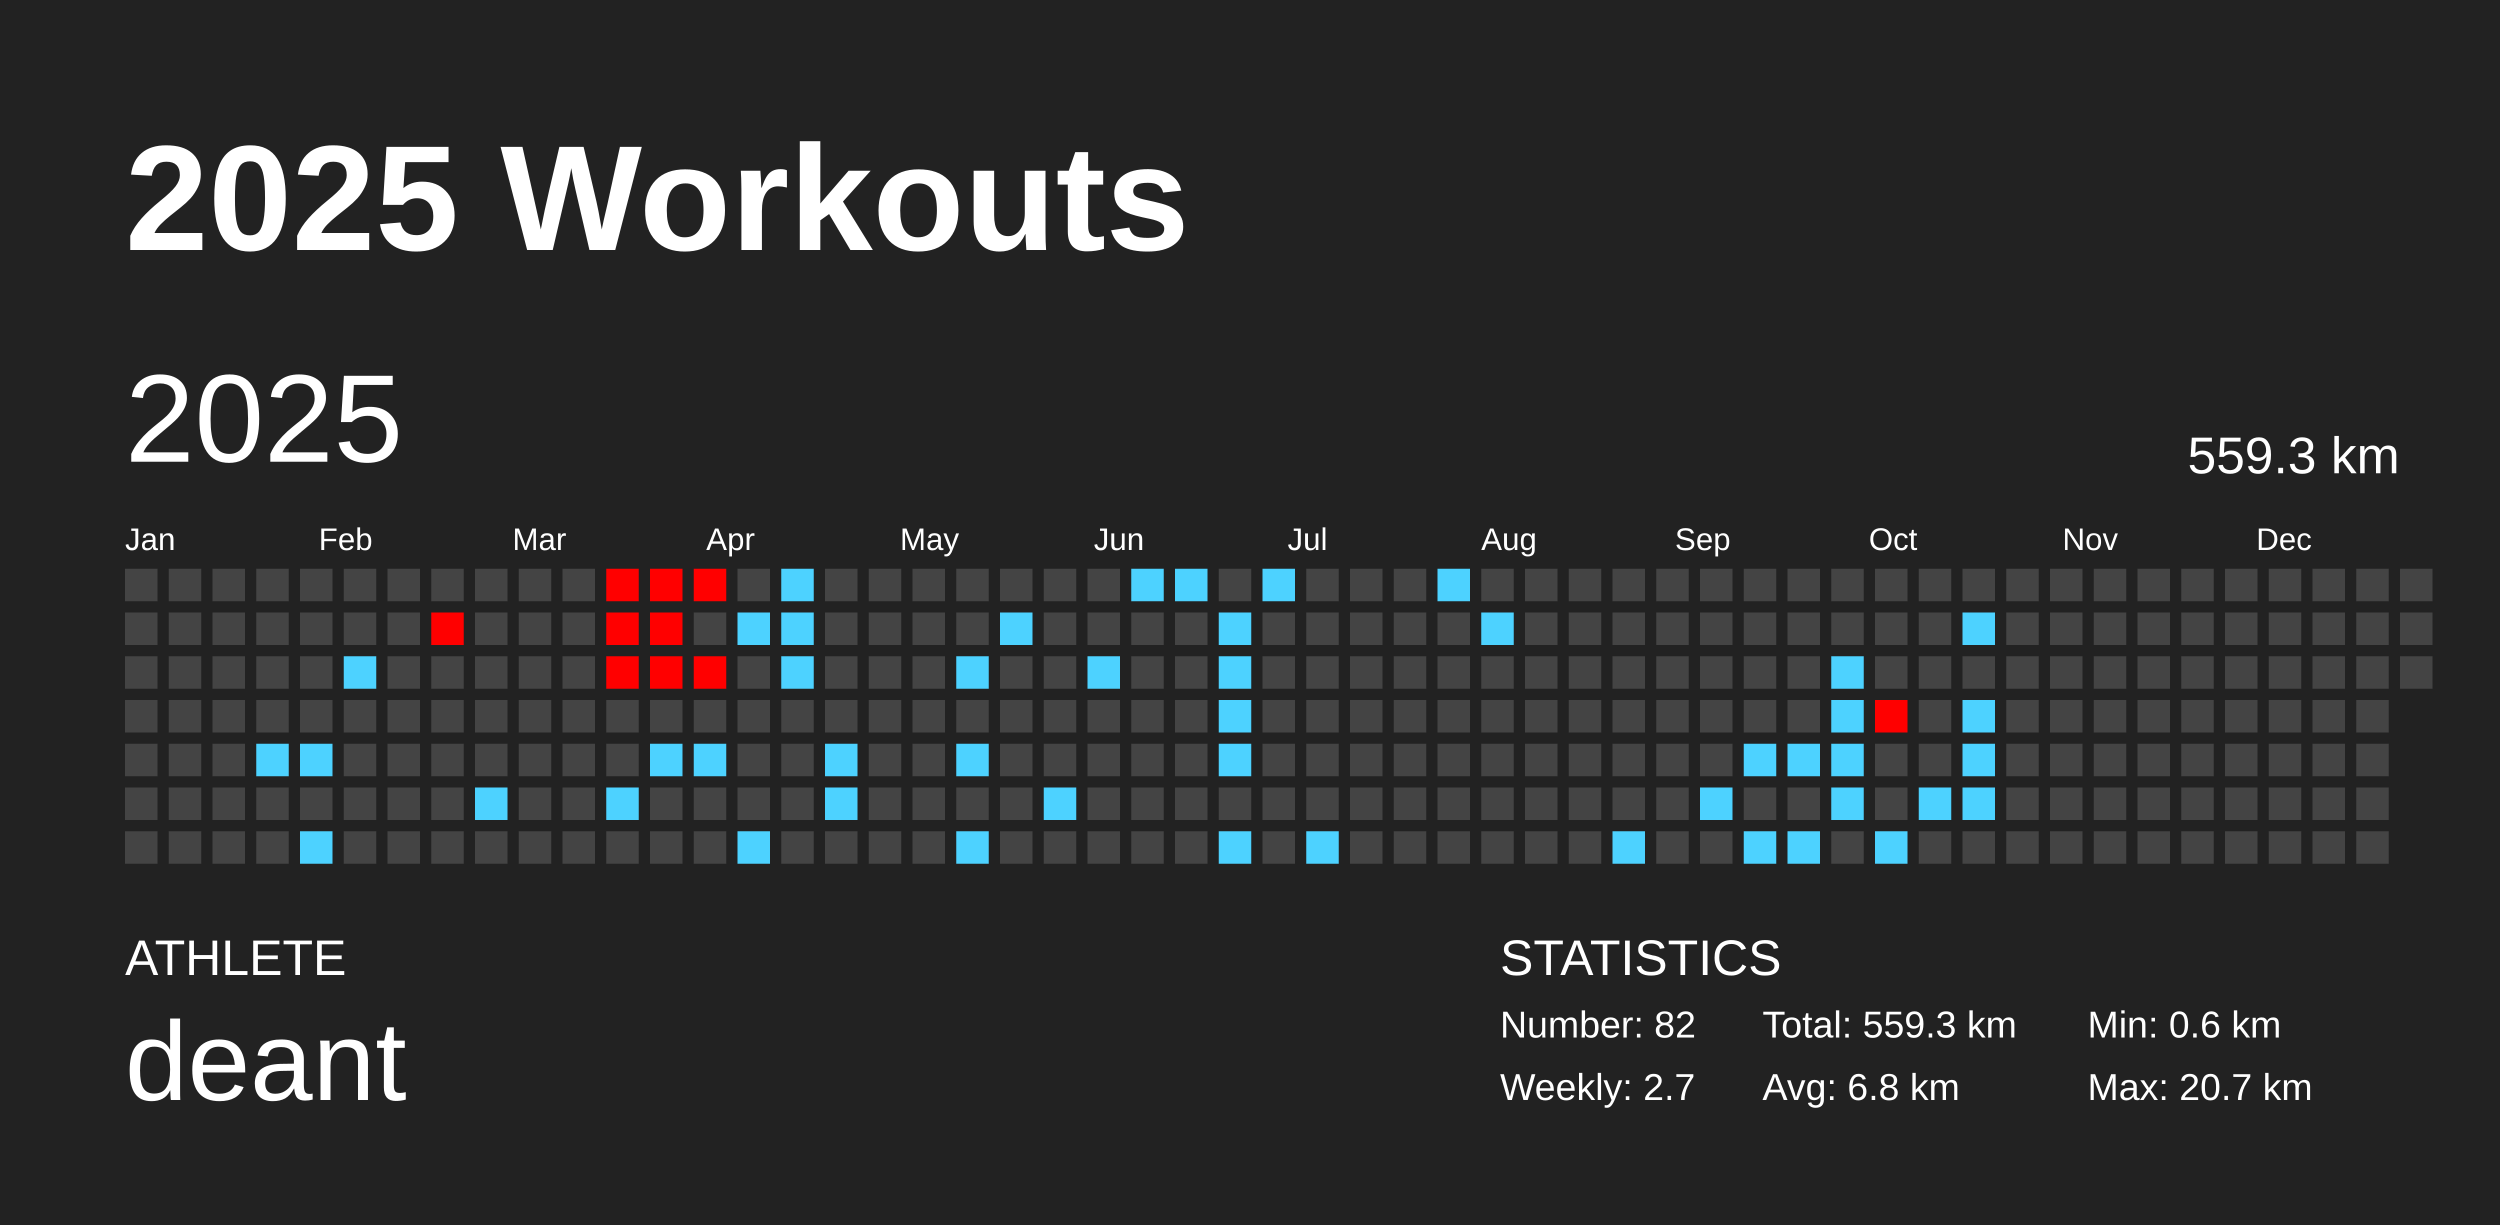
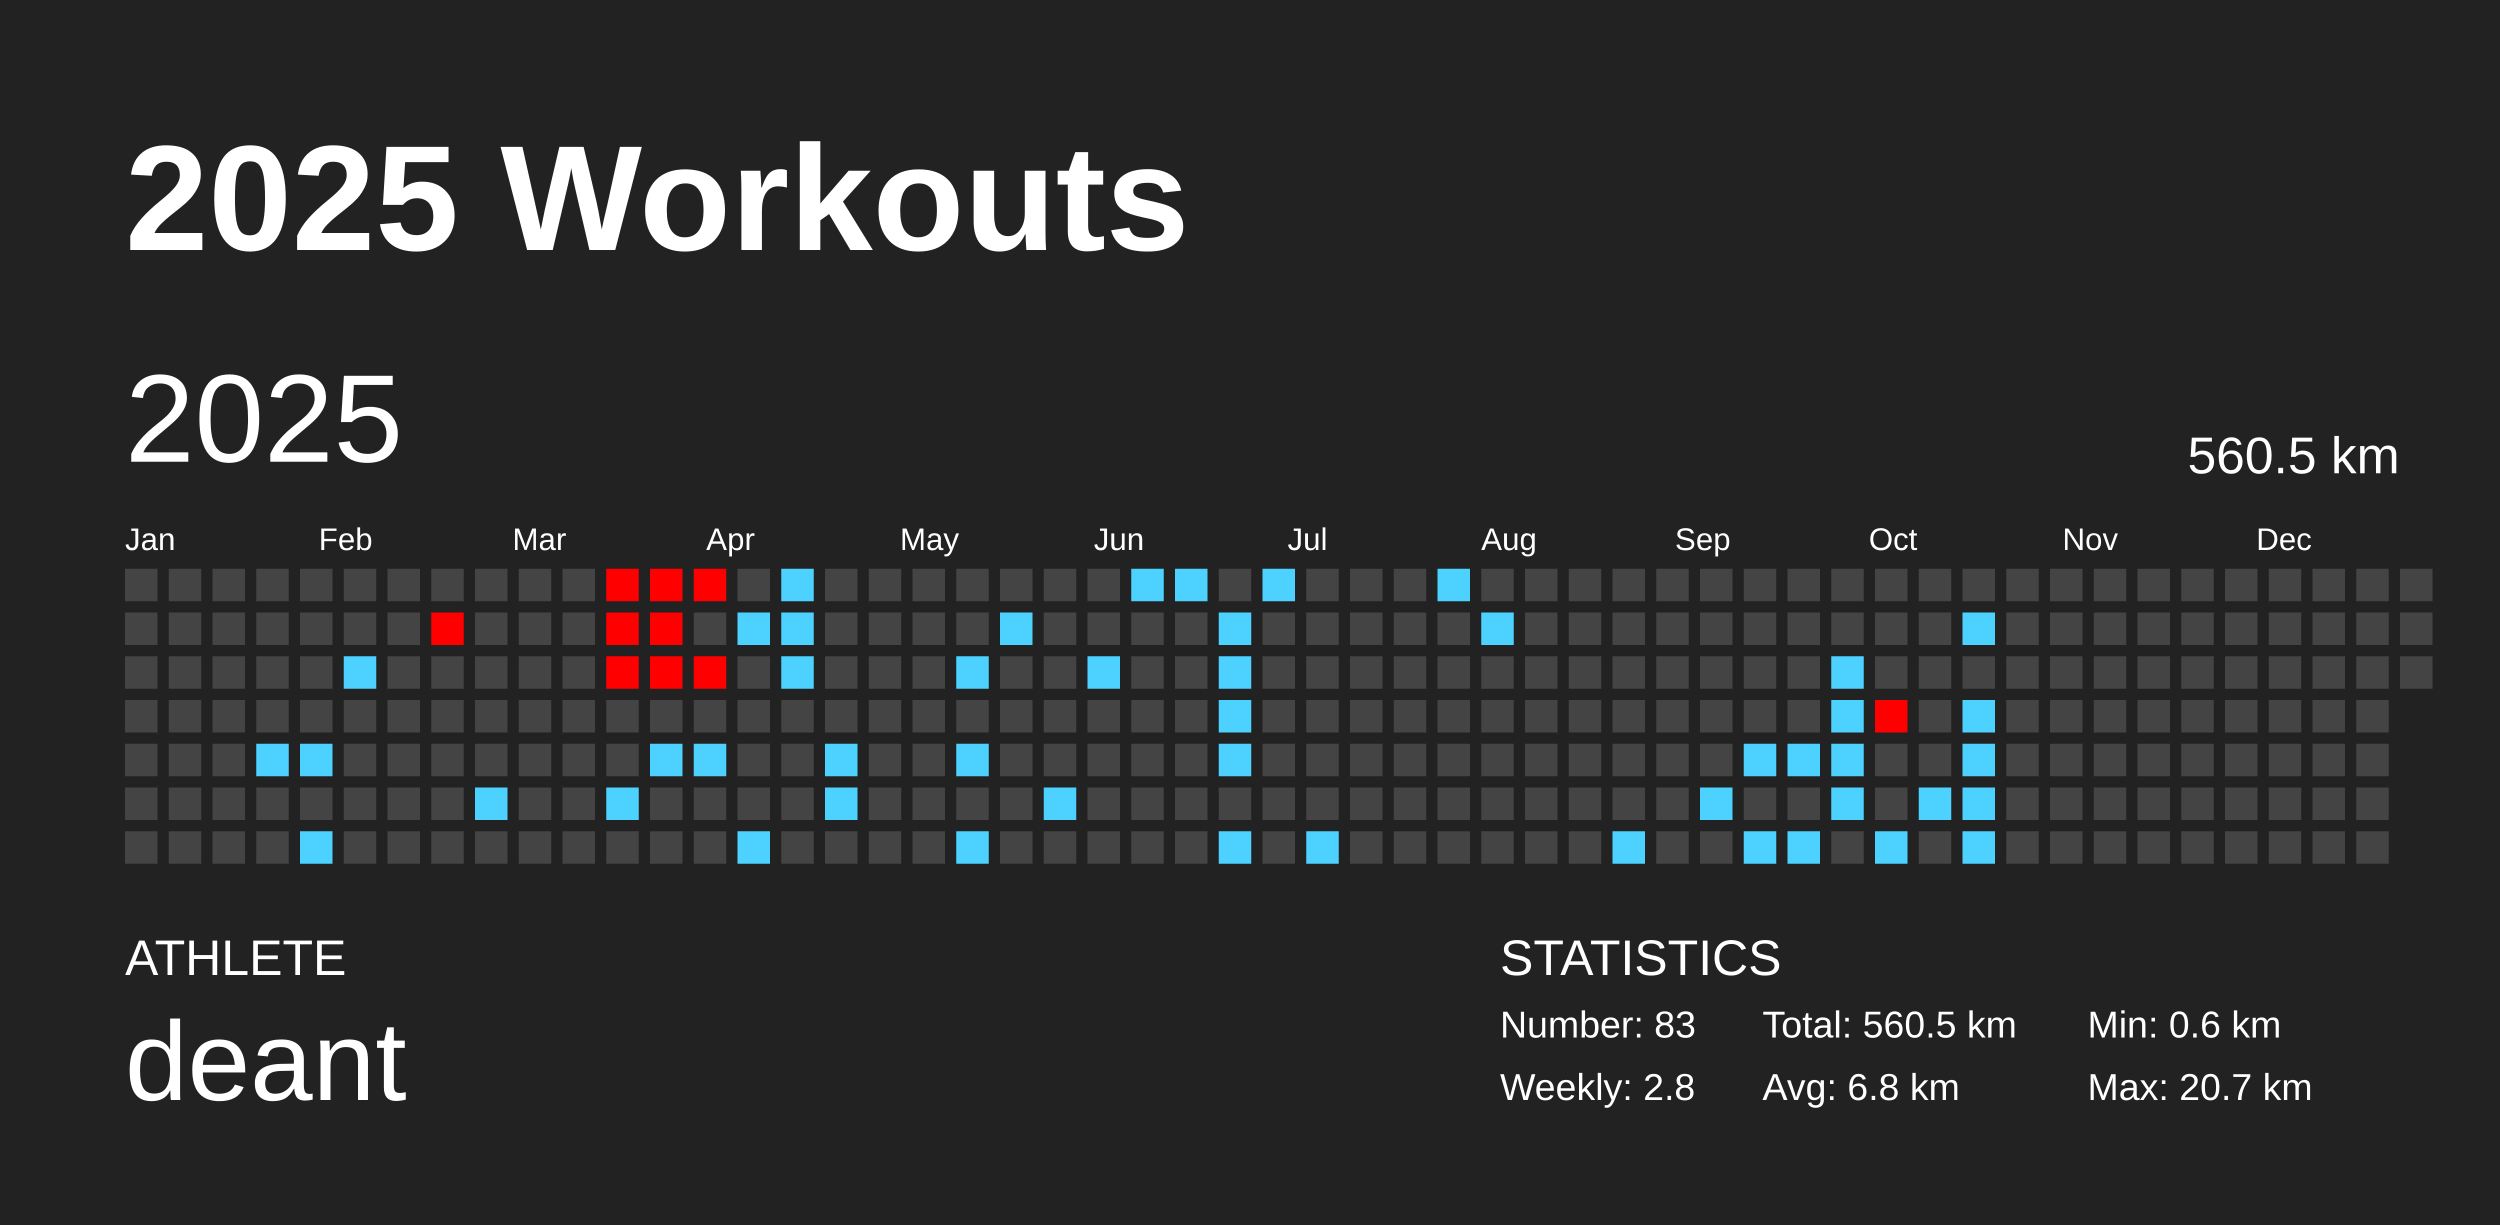
<svg xmlns="http://www.w3.org/2000/svg" baseProfile="full" height="98mm" version="1.1" viewBox="0,0,200,98" width="200mm">
  <defs />
  <rect fill="#222222" height="98" width="200" x="0" y="0" />
  <text fill="#FFFFFF" style="font-size:12px; font-family:Arial; font-weight:bold;" x="10" y="20">2025 Workouts</text>
  <text fill="#FFFFFF" style="font-size:4px; font-family:Arial" x="10" y="78">ATHLETE</text>
  <text fill="#FFFFFF" style="font-size:9px; font-family:Arial" x="10" y="88">deant</text>
  <text fill="#FFFFFF" style="font-size:4px; font-family:Arial" x="120" y="78">STATISTICS</text>
-   <text fill="#FFFFFF" style="font-size:3px; font-family:Arial" x="120" y="83">Number: 82</text>
-   <text fill="#FFFFFF" style="font-size:3px; font-family:Arial" x="120" y="88">Weekly: 2.7</text>
-   <text fill="#FFFFFF" style="font-size:3px; font-family:Arial" x="141" y="83">Total: 559.3 km</text>
+   <text fill="#FFFFFF" style="font-size:3px; font-family:Arial" x="120" y="83">Number: 83</text>
+   <text fill="#FFFFFF" style="font-size:3px; font-family:Arial" x="120" y="88">Weekly: 2.8</text>
+   <text fill="#FFFFFF" style="font-size:3px; font-family:Arial" x="141" y="83">Total: 560.5 km</text>
  <text fill="#FFFFFF" style="font-size:3px; font-family:Arial" x="141" y="88">Avg: 6.8 km</text>
  <text fill="#FFFFFF" style="font-size:3px; font-family:Arial" x="167" y="83">Min: 0.6 km</text>
  <text fill="#FFFFFF" style="font-size:3px; font-family:Arial" x="167" y="88">Max: 20.7 km</text>
  <text dominant-baseline="hanging" fill="#FFFFFF" style="font-size:10.0px; font-family:Arial;" x="10" y="30">2025</text>
-   <text dominant-baseline="hanging" fill="#FFFFFF" style="font-size:4.125px; font-family:Arial;" x="175" y="35">559.3 km</text>
+   <text dominant-baseline="hanging" fill="#FFFFFF" style="font-size:4.125px; font-family:Arial;" x="175" y="35">560.5 km</text>
  <text fill="#FFFFFF" style="font-size:2.5px; font-family:Arial" x="10.0" y="44">Jan</text>
  <text fill="#FFFFFF" style="font-size:2.5px; font-family:Arial" x="25.5" y="44">Feb</text>
  <text fill="#FFFFFF" style="font-size:2.5px; font-family:Arial" x="41.0" y="44">Mar</text>
  <text fill="#FFFFFF" style="font-size:2.5px; font-family:Arial" x="56.5" y="44">Apr</text>
  <text fill="#FFFFFF" style="font-size:2.5px; font-family:Arial" x="72.0" y="44">May</text>
  <text fill="#FFFFFF" style="font-size:2.5px; font-family:Arial" x="87.5" y="44">Jun</text>
  <text fill="#FFFFFF" style="font-size:2.5px; font-family:Arial" x="103.0" y="44">Jul</text>
  <text fill="#FFFFFF" style="font-size:2.5px; font-family:Arial" x="118.5" y="44">Aug</text>
  <text fill="#FFFFFF" style="font-size:2.5px; font-family:Arial" x="134.0" y="44">Sep</text>
  <text fill="#FFFFFF" style="font-size:2.5px; font-family:Arial" x="149.5" y="44">Oct</text>
  <text fill="#FFFFFF" style="font-size:2.5px; font-family:Arial" x="165.0" y="44">Nov</text>
  <text fill="#FFFFFF" style="font-size:2.5px; font-family:Arial" x="180.5" y="44">Dec</text>
  <rect fill="#444444" height="2.6" width="2.6" x="10.0" y="45.5" />
  <rect fill="#444444" height="2.6" width="2.6" x="10.0" y="49.0" />
  <rect fill="#444444" height="2.6" width="2.6" x="10.0" y="52.5" />
  <rect fill="#444444" height="2.6" width="2.6" x="10.0" y="56.0" />
  <rect fill="#444444" height="2.6" width="2.6" x="10.0" y="59.5" />
  <rect fill="#444444" height="2.6" width="2.6" x="10.0" y="63.0" />
  <rect fill="#444444" height="2.6" width="2.6" x="10.0" y="66.5" />
  <rect fill="#444444" height="2.6" width="2.6" x="13.5" y="45.5" />
  <rect fill="#444444" height="2.6" width="2.6" x="13.5" y="49.0" />
  <rect fill="#444444" height="2.6" width="2.6" x="13.5" y="52.5" />
  <rect fill="#444444" height="2.6" width="2.6" x="13.5" y="56.0" />
  <rect fill="#444444" height="2.6" width="2.6" x="13.5" y="59.5" />
  <rect fill="#444444" height="2.6" width="2.6" x="13.5" y="63.0" />
  <rect fill="#444444" height="2.6" width="2.6" x="13.5" y="66.5" />
  <rect fill="#444444" height="2.6" width="2.6" x="17.0" y="45.5" />
  <rect fill="#444444" height="2.6" width="2.6" x="17.0" y="49.0" />
  <rect fill="#444444" height="2.6" width="2.6" x="17.0" y="52.5" />
  <rect fill="#444444" height="2.6" width="2.6" x="17.0" y="56.0" />
  <rect fill="#444444" height="2.6" width="2.6" x="17.0" y="59.5" />
  <rect fill="#444444" height="2.6" width="2.6" x="17.0" y="63.0" />
  <rect fill="#444444" height="2.6" width="2.6" x="17.0" y="66.5" />
  <rect fill="#444444" height="2.6" width="2.6" x="20.5" y="45.5" />
  <rect fill="#444444" height="2.6" width="2.6" x="20.5" y="49.0" />
  <rect fill="#444444" height="2.6" width="2.6" x="20.5" y="52.5" />
  <rect fill="#444444" height="2.6" width="2.6" x="20.5" y="56.0" />
  <rect fill="#4dd2ff" height="2.6" width="2.6" x="20.5" y="59.5" />
  <rect fill="#444444" height="2.6" width="2.6" x="20.5" y="63.0" />
  <rect fill="#444444" height="2.6" width="2.6" x="20.5" y="66.5" />
  <rect fill="#444444" height="2.6" width="2.6" x="24.0" y="45.5" />
  <rect fill="#444444" height="2.6" width="2.6" x="24.0" y="49.0" />
  <rect fill="#444444" height="2.6" width="2.6" x="24.0" y="52.5" />
  <rect fill="#444444" height="2.6" width="2.6" x="24.0" y="56.0" />
  <rect fill="#4dd2ff" height="2.6" width="2.6" x="24.0" y="59.5" />
  <rect fill="#444444" height="2.6" width="2.6" x="24.0" y="63.0" />
  <rect fill="#4dd2ff" height="2.6" width="2.6" x="24.0" y="66.5" />
  <rect fill="#444444" height="2.6" width="2.6" x="27.5" y="45.5" />
  <rect fill="#444444" height="2.6" width="2.6" x="27.5" y="49.0" />
  <rect fill="#4dd2ff" height="2.6" width="2.6" x="27.5" y="52.5" />
  <rect fill="#444444" height="2.6" width="2.6" x="27.5" y="56.0" />
  <rect fill="#444444" height="2.6" width="2.6" x="27.5" y="59.5" />
  <rect fill="#444444" height="2.6" width="2.6" x="27.5" y="63.0" />
  <rect fill="#444444" height="2.6" width="2.6" x="27.5" y="66.5" />
  <rect fill="#444444" height="2.6" width="2.6" x="31.0" y="45.5" />
  <rect fill="#444444" height="2.6" width="2.6" x="31.0" y="49.0" />
  <rect fill="#444444" height="2.6" width="2.6" x="31.0" y="52.5" />
  <rect fill="#444444" height="2.6" width="2.6" x="31.0" y="56.0" />
  <rect fill="#444444" height="2.6" width="2.6" x="31.0" y="59.5" />
  <rect fill="#444444" height="2.6" width="2.6" x="31.0" y="63.0" />
  <rect fill="#444444" height="2.6" width="2.6" x="31.0" y="66.5" />
  <rect fill="#444444" height="2.6" width="2.6" x="34.5" y="45.5" />
  <rect fill="red" height="2.6" width="2.6" x="34.5" y="49.0" />
  <rect fill="#444444" height="2.6" width="2.6" x="34.5" y="52.5" />
  <rect fill="#444444" height="2.6" width="2.6" x="34.5" y="56.0" />
  <rect fill="#444444" height="2.6" width="2.6" x="34.5" y="59.5" />
  <rect fill="#444444" height="2.6" width="2.6" x="34.5" y="63.0" />
  <rect fill="#444444" height="2.6" width="2.6" x="34.5" y="66.5" />
  <rect fill="#444444" height="2.6" width="2.6" x="38.0" y="45.5" />
  <rect fill="#444444" height="2.6" width="2.6" x="38.0" y="49.0" />
  <rect fill="#444444" height="2.6" width="2.6" x="38.0" y="52.5" />
  <rect fill="#444444" height="2.6" width="2.6" x="38.0" y="56.0" />
  <rect fill="#444444" height="2.6" width="2.6" x="38.0" y="59.5" />
  <rect fill="#4dd2ff" height="2.6" width="2.6" x="38.0" y="63.0" />
  <rect fill="#444444" height="2.6" width="2.6" x="38.0" y="66.5" />
  <rect fill="#444444" height="2.6" width="2.6" x="41.5" y="45.5" />
  <rect fill="#444444" height="2.6" width="2.6" x="41.5" y="49.0" />
  <rect fill="#444444" height="2.6" width="2.6" x="41.5" y="52.5" />
  <rect fill="#444444" height="2.6" width="2.6" x="41.5" y="56.0" />
  <rect fill="#444444" height="2.6" width="2.6" x="41.5" y="59.5" />
  <rect fill="#444444" height="2.6" width="2.6" x="41.5" y="63.0" />
  <rect fill="#444444" height="2.6" width="2.6" x="41.5" y="66.5" />
  <rect fill="#444444" height="2.6" width="2.6" x="45.0" y="45.5" />
  <rect fill="#444444" height="2.6" width="2.6" x="45.0" y="49.0" />
  <rect fill="#444444" height="2.6" width="2.6" x="45.0" y="52.5" />
  <rect fill="#444444" height="2.6" width="2.6" x="45.0" y="56.0" />
  <rect fill="#444444" height="2.6" width="2.6" x="45.0" y="59.5" />
  <rect fill="#444444" height="2.6" width="2.6" x="45.0" y="63.0" />
  <rect fill="#444444" height="2.6" width="2.6" x="45.0" y="66.5" />
  <rect fill="red" height="2.6" width="2.6" x="48.5" y="45.5" />
  <rect fill="red" height="2.6" width="2.6" x="48.5" y="49.0" />
  <rect fill="red" height="2.6" width="2.6" x="48.5" y="52.5" />
  <rect fill="#444444" height="2.6" width="2.6" x="48.5" y="56.0" />
  <rect fill="#444444" height="2.6" width="2.6" x="48.5" y="59.5" />
  <rect fill="#4dd2ff" height="2.6" width="2.6" x="48.5" y="63.0" />
  <rect fill="#444444" height="2.6" width="2.6" x="48.5" y="66.5" />
  <rect fill="red" height="2.6" width="2.6" x="52.0" y="45.5" />
  <rect fill="red" height="2.6" width="2.6" x="52.0" y="49.0" />
  <rect fill="red" height="2.6" width="2.6" x="52.0" y="52.5" />
  <rect fill="#444444" height="2.6" width="2.6" x="52.0" y="56.0" />
  <rect fill="#4dd2ff" height="2.6" width="2.6" x="52.0" y="59.5" />
  <rect fill="#444444" height="2.6" width="2.6" x="52.0" y="63.0" />
  <rect fill="#444444" height="2.6" width="2.6" x="52.0" y="66.5" />
  <rect fill="red" height="2.6" width="2.6" x="55.5" y="45.5" />
  <rect fill="#444444" height="2.6" width="2.6" x="55.5" y="49.0" />
  <rect fill="red" height="2.6" width="2.6" x="55.5" y="52.5" />
  <rect fill="#444444" height="2.6" width="2.6" x="55.5" y="56.0" />
  <rect fill="#4dd2ff" height="2.6" width="2.6" x="55.5" y="59.5" />
  <rect fill="#444444" height="2.6" width="2.6" x="55.5" y="63.0" />
  <rect fill="#444444" height="2.6" width="2.6" x="55.5" y="66.5" />
  <rect fill="#444444" height="2.6" width="2.6" x="59.0" y="45.5" />
  <rect fill="#4dd2ff" height="2.6" width="2.6" x="59.0" y="49.0" />
  <rect fill="#444444" height="2.6" width="2.6" x="59.0" y="52.5" />
  <rect fill="#444444" height="2.6" width="2.6" x="59.0" y="56.0" />
  <rect fill="#444444" height="2.6" width="2.6" x="59.0" y="59.5" />
  <rect fill="#444444" height="2.6" width="2.6" x="59.0" y="63.0" />
  <rect fill="#4dd2ff" height="2.6" width="2.6" x="59.0" y="66.5" />
  <rect fill="#4dd2ff" height="2.6" width="2.6" x="62.5" y="45.5" />
  <rect fill="#4dd2ff" height="2.6" width="2.6" x="62.5" y="49.0" />
  <rect fill="#4dd2ff" height="2.6" width="2.6" x="62.5" y="52.5" />
  <rect fill="#444444" height="2.6" width="2.6" x="62.5" y="56.0" />
  <rect fill="#444444" height="2.6" width="2.6" x="62.5" y="59.5" />
  <rect fill="#444444" height="2.6" width="2.6" x="62.5" y="63.0" />
  <rect fill="#444444" height="2.6" width="2.6" x="62.5" y="66.5" />
  <rect fill="#444444" height="2.6" width="2.6" x="66.0" y="45.5" />
  <rect fill="#444444" height="2.6" width="2.6" x="66.0" y="49.0" />
  <rect fill="#444444" height="2.6" width="2.6" x="66.0" y="52.5" />
  <rect fill="#444444" height="2.6" width="2.6" x="66.0" y="56.0" />
  <rect fill="#4dd2ff" height="2.6" width="2.6" x="66.0" y="59.5" />
  <rect fill="#4dd2ff" height="2.6" width="2.6" x="66.0" y="63.0" />
  <rect fill="#444444" height="2.6" width="2.6" x="66.0" y="66.5" />
  <rect fill="#444444" height="2.6" width="2.6" x="69.5" y="45.5" />
  <rect fill="#444444" height="2.6" width="2.6" x="69.5" y="49.0" />
  <rect fill="#444444" height="2.6" width="2.6" x="69.5" y="52.5" />
  <rect fill="#444444" height="2.6" width="2.6" x="69.5" y="56.0" />
  <rect fill="#444444" height="2.6" width="2.6" x="69.5" y="59.5" />
  <rect fill="#444444" height="2.6" width="2.6" x="69.5" y="63.0" />
  <rect fill="#444444" height="2.6" width="2.6" x="69.5" y="66.5" />
  <rect fill="#444444" height="2.6" width="2.6" x="73.0" y="45.5" />
  <rect fill="#444444" height="2.6" width="2.6" x="73.0" y="49.0" />
  <rect fill="#444444" height="2.6" width="2.6" x="73.0" y="52.5" />
  <rect fill="#444444" height="2.6" width="2.6" x="73.0" y="56.0" />
  <rect fill="#444444" height="2.6" width="2.6" x="73.0" y="59.5" />
  <rect fill="#444444" height="2.6" width="2.6" x="73.0" y="63.0" />
  <rect fill="#444444" height="2.6" width="2.6" x="73.0" y="66.5" />
  <rect fill="#444444" height="2.6" width="2.6" x="76.5" y="45.5" />
  <rect fill="#444444" height="2.6" width="2.6" x="76.5" y="49.0" />
  <rect fill="#4dd2ff" height="2.6" width="2.6" x="76.5" y="52.5" />
  <rect fill="#444444" height="2.6" width="2.6" x="76.5" y="56.0" />
  <rect fill="#4dd2ff" height="2.6" width="2.6" x="76.5" y="59.5" />
  <rect fill="#444444" height="2.6" width="2.6" x="76.5" y="63.0" />
  <rect fill="#4dd2ff" height="2.6" width="2.6" x="76.5" y="66.5" />
  <rect fill="#444444" height="2.6" width="2.6" x="80.0" y="45.5" />
  <rect fill="#4dd2ff" height="2.6" width="2.6" x="80.0" y="49.0" />
  <rect fill="#444444" height="2.6" width="2.6" x="80.0" y="52.5" />
  <rect fill="#444444" height="2.6" width="2.6" x="80.0" y="56.0" />
  <rect fill="#444444" height="2.6" width="2.6" x="80.0" y="59.5" />
  <rect fill="#444444" height="2.6" width="2.6" x="80.0" y="63.0" />
  <rect fill="#444444" height="2.6" width="2.6" x="80.0" y="66.5" />
  <rect fill="#444444" height="2.6" width="2.6" x="83.5" y="45.5" />
  <rect fill="#444444" height="2.6" width="2.6" x="83.5" y="49.0" />
  <rect fill="#444444" height="2.6" width="2.6" x="83.5" y="52.5" />
  <rect fill="#444444" height="2.6" width="2.6" x="83.5" y="56.0" />
  <rect fill="#444444" height="2.6" width="2.6" x="83.5" y="59.5" />
  <rect fill="#4dd2ff" height="2.6" width="2.6" x="83.5" y="63.0" />
  <rect fill="#444444" height="2.6" width="2.6" x="83.5" y="66.5" />
  <rect fill="#444444" height="2.6" width="2.6" x="87.0" y="45.5" />
  <rect fill="#444444" height="2.6" width="2.6" x="87.0" y="49.0" />
  <rect fill="#4dd2ff" height="2.6" width="2.6" x="87.0" y="52.5" />
  <rect fill="#444444" height="2.6" width="2.6" x="87.0" y="56.0" />
  <rect fill="#444444" height="2.6" width="2.6" x="87.0" y="59.5" />
  <rect fill="#444444" height="2.6" width="2.6" x="87.0" y="63.0" />
  <rect fill="#444444" height="2.6" width="2.6" x="87.0" y="66.5" />
  <rect fill="#4dd2ff" height="2.6" width="2.6" x="90.5" y="45.5" />
  <rect fill="#444444" height="2.6" width="2.6" x="90.5" y="49.0" />
  <rect fill="#444444" height="2.6" width="2.6" x="90.5" y="52.5" />
  <rect fill="#444444" height="2.6" width="2.6" x="90.5" y="56.0" />
  <rect fill="#444444" height="2.6" width="2.6" x="90.5" y="59.5" />
  <rect fill="#444444" height="2.6" width="2.6" x="90.5" y="63.0" />
  <rect fill="#444444" height="2.6" width="2.6" x="90.5" y="66.5" />
  <rect fill="#4dd2ff" height="2.6" width="2.6" x="94.0" y="45.5" />
  <rect fill="#444444" height="2.6" width="2.6" x="94.0" y="49.0" />
  <rect fill="#444444" height="2.6" width="2.6" x="94.0" y="52.5" />
  <rect fill="#444444" height="2.6" width="2.6" x="94.0" y="56.0" />
  <rect fill="#444444" height="2.6" width="2.6" x="94.0" y="59.5" />
  <rect fill="#444444" height="2.6" width="2.6" x="94.0" y="63.0" />
  <rect fill="#444444" height="2.6" width="2.6" x="94.0" y="66.5" />
  <rect fill="#444444" height="2.6" width="2.6" x="97.5" y="45.5" />
  <rect fill="#4dd2ff" height="2.6" width="2.6" x="97.5" y="49.0" />
  <rect fill="#4dd2ff" height="2.6" width="2.6" x="97.5" y="52.5" />
  <rect fill="#4dd2ff" height="2.6" width="2.6" x="97.5" y="56.0" />
  <rect fill="#4dd2ff" height="2.6" width="2.6" x="97.5" y="59.5" />
  <rect fill="#444444" height="2.6" width="2.6" x="97.5" y="63.0" />
  <rect fill="#4dd2ff" height="2.6" width="2.6" x="97.5" y="66.5" />
  <rect fill="#4dd2ff" height="2.6" width="2.6" x="101.0" y="45.5" />
  <rect fill="#444444" height="2.6" width="2.6" x="101.0" y="49.0" />
  <rect fill="#444444" height="2.6" width="2.6" x="101.0" y="52.5" />
  <rect fill="#444444" height="2.6" width="2.6" x="101.0" y="56.0" />
  <rect fill="#444444" height="2.6" width="2.6" x="101.0" y="59.5" />
  <rect fill="#444444" height="2.6" width="2.6" x="101.0" y="63.0" />
  <rect fill="#444444" height="2.6" width="2.6" x="101.0" y="66.5" />
  <rect fill="#444444" height="2.6" width="2.6" x="104.5" y="45.5" />
  <rect fill="#444444" height="2.6" width="2.6" x="104.5" y="49.0" />
  <rect fill="#444444" height="2.6" width="2.6" x="104.5" y="52.5" />
  <rect fill="#444444" height="2.6" width="2.6" x="104.5" y="56.0" />
  <rect fill="#444444" height="2.6" width="2.6" x="104.5" y="59.5" />
  <rect fill="#444444" height="2.6" width="2.6" x="104.5" y="63.0" />
  <rect fill="#4dd2ff" height="2.6" width="2.6" x="104.5" y="66.5" />
  <rect fill="#444444" height="2.6" width="2.6" x="108.0" y="45.5" />
  <rect fill="#444444" height="2.6" width="2.6" x="108.0" y="49.0" />
  <rect fill="#444444" height="2.6" width="2.6" x="108.0" y="52.5" />
  <rect fill="#444444" height="2.6" width="2.6" x="108.0" y="56.0" />
  <rect fill="#444444" height="2.6" width="2.6" x="108.0" y="59.5" />
  <rect fill="#444444" height="2.6" width="2.6" x="108.0" y="63.0" />
  <rect fill="#444444" height="2.6" width="2.6" x="108.0" y="66.5" />
  <rect fill="#444444" height="2.6" width="2.6" x="111.5" y="45.5" />
  <rect fill="#444444" height="2.6" width="2.6" x="111.5" y="49.0" />
  <rect fill="#444444" height="2.6" width="2.6" x="111.5" y="52.5" />
  <rect fill="#444444" height="2.6" width="2.6" x="111.5" y="56.0" />
  <rect fill="#444444" height="2.6" width="2.6" x="111.5" y="59.5" />
  <rect fill="#444444" height="2.6" width="2.6" x="111.5" y="63.0" />
  <rect fill="#444444" height="2.6" width="2.6" x="111.5" y="66.5" />
  <rect fill="#4dd2ff" height="2.6" width="2.6" x="115.0" y="45.5" />
  <rect fill="#444444" height="2.6" width="2.6" x="115.0" y="49.0" />
  <rect fill="#444444" height="2.6" width="2.6" x="115.0" y="52.5" />
  <rect fill="#444444" height="2.6" width="2.6" x="115.0" y="56.0" />
  <rect fill="#444444" height="2.6" width="2.6" x="115.0" y="59.5" />
  <rect fill="#444444" height="2.6" width="2.6" x="115.0" y="63.0" />
  <rect fill="#444444" height="2.6" width="2.6" x="115.0" y="66.5" />
  <rect fill="#444444" height="2.6" width="2.6" x="118.5" y="45.5" />
  <rect fill="#4dd2ff" height="2.6" width="2.6" x="118.5" y="49.0" />
  <rect fill="#444444" height="2.6" width="2.6" x="118.5" y="52.5" />
  <rect fill="#444444" height="2.6" width="2.6" x="118.5" y="56.0" />
  <rect fill="#444444" height="2.6" width="2.6" x="118.5" y="59.5" />
  <rect fill="#444444" height="2.6" width="2.6" x="118.5" y="63.0" />
  <rect fill="#444444" height="2.6" width="2.6" x="118.5" y="66.5" />
  <rect fill="#444444" height="2.6" width="2.6" x="122.0" y="45.5" />
  <rect fill="#444444" height="2.6" width="2.6" x="122.0" y="49.0" />
  <rect fill="#444444" height="2.6" width="2.6" x="122.0" y="52.5" />
  <rect fill="#444444" height="2.6" width="2.6" x="122.0" y="56.0" />
  <rect fill="#444444" height="2.6" width="2.6" x="122.0" y="59.5" />
  <rect fill="#444444" height="2.6" width="2.6" x="122.0" y="63.0" />
  <rect fill="#444444" height="2.6" width="2.6" x="122.0" y="66.5" />
  <rect fill="#444444" height="2.6" width="2.6" x="125.5" y="45.5" />
  <rect fill="#444444" height="2.6" width="2.6" x="125.5" y="49.0" />
  <rect fill="#444444" height="2.6" width="2.6" x="125.5" y="52.5" />
  <rect fill="#444444" height="2.6" width="2.6" x="125.5" y="56.0" />
  <rect fill="#444444" height="2.6" width="2.6" x="125.5" y="59.5" />
  <rect fill="#444444" height="2.6" width="2.6" x="125.5" y="63.0" />
  <rect fill="#444444" height="2.6" width="2.6" x="125.5" y="66.5" />
  <rect fill="#444444" height="2.6" width="2.6" x="129.0" y="45.5" />
  <rect fill="#444444" height="2.6" width="2.6" x="129.0" y="49.0" />
  <rect fill="#444444" height="2.6" width="2.6" x="129.0" y="52.5" />
  <rect fill="#444444" height="2.6" width="2.6" x="129.0" y="56.0" />
  <rect fill="#444444" height="2.6" width="2.6" x="129.0" y="59.5" />
  <rect fill="#444444" height="2.6" width="2.6" x="129.0" y="63.0" />
  <rect fill="#4dd2ff" height="2.6" width="2.6" x="129.0" y="66.5" />
  <rect fill="#444444" height="2.6" width="2.6" x="132.5" y="45.5" />
  <rect fill="#444444" height="2.6" width="2.6" x="132.5" y="49.0" />
  <rect fill="#444444" height="2.6" width="2.6" x="132.5" y="52.5" />
  <rect fill="#444444" height="2.6" width="2.6" x="132.5" y="56.0" />
  <rect fill="#444444" height="2.6" width="2.6" x="132.5" y="59.5" />
  <rect fill="#444444" height="2.6" width="2.6" x="132.5" y="63.0" />
  <rect fill="#444444" height="2.6" width="2.6" x="132.5" y="66.5" />
  <rect fill="#444444" height="2.6" width="2.6" x="136.0" y="45.5" />
  <rect fill="#444444" height="2.6" width="2.6" x="136.0" y="49.0" />
  <rect fill="#444444" height="2.6" width="2.6" x="136.0" y="52.5" />
  <rect fill="#444444" height="2.6" width="2.6" x="136.0" y="56.0" />
  <rect fill="#444444" height="2.6" width="2.6" x="136.0" y="59.5" />
  <rect fill="#4dd2ff" height="2.6" width="2.6" x="136.0" y="63.0" />
  <rect fill="#444444" height="2.6" width="2.6" x="136.0" y="66.5" />
  <rect fill="#444444" height="2.6" width="2.6" x="139.5" y="45.5" />
  <rect fill="#444444" height="2.6" width="2.6" x="139.5" y="49.0" />
  <rect fill="#444444" height="2.6" width="2.6" x="139.5" y="52.5" />
  <rect fill="#444444" height="2.6" width="2.6" x="139.5" y="56.0" />
  <rect fill="#4dd2ff" height="2.6" width="2.6" x="139.5" y="59.5" />
  <rect fill="#444444" height="2.6" width="2.6" x="139.5" y="63.0" />
  <rect fill="#4dd2ff" height="2.6" width="2.6" x="139.5" y="66.5" />
  <rect fill="#444444" height="2.6" width="2.6" x="143.0" y="45.5" />
  <rect fill="#444444" height="2.6" width="2.6" x="143.0" y="49.0" />
  <rect fill="#444444" height="2.6" width="2.6" x="143.0" y="52.5" />
  <rect fill="#444444" height="2.6" width="2.6" x="143.0" y="56.0" />
  <rect fill="#4dd2ff" height="2.6" width="2.6" x="143.0" y="59.5" />
  <rect fill="#444444" height="2.6" width="2.6" x="143.0" y="63.0" />
  <rect fill="#4dd2ff" height="2.6" width="2.6" x="143.0" y="66.5" />
  <rect fill="#444444" height="2.6" width="2.6" x="146.5" y="45.5" />
  <rect fill="#444444" height="2.6" width="2.6" x="146.5" y="49.0" />
  <rect fill="#4dd2ff" height="2.6" width="2.6" x="146.5" y="52.5" />
  <rect fill="#4dd2ff" height="2.6" width="2.6" x="146.5" y="56.0" />
  <rect fill="#4dd2ff" height="2.6" width="2.6" x="146.5" y="59.5" />
  <rect fill="#4dd2ff" height="2.6" width="2.6" x="146.5" y="63.0" />
  <rect fill="#444444" height="2.6" width="2.6" x="146.5" y="66.5" />
  <rect fill="#444444" height="2.6" width="2.6" x="150.0" y="45.5" />
  <rect fill="#444444" height="2.6" width="2.6" x="150.0" y="49.0" />
  <rect fill="#444444" height="2.6" width="2.6" x="150.0" y="52.5" />
  <rect fill="red" height="2.6" width="2.6" x="150.0" y="56.0" />
  <rect fill="#444444" height="2.6" width="2.6" x="150.0" y="59.5" />
  <rect fill="#444444" height="2.6" width="2.6" x="150.0" y="63.0" />
  <rect fill="#4dd2ff" height="2.6" width="2.6" x="150.0" y="66.5" />
  <rect fill="#444444" height="2.6" width="2.6" x="153.5" y="45.5" />
  <rect fill="#444444" height="2.6" width="2.6" x="153.5" y="49.0" />
  <rect fill="#444444" height="2.6" width="2.6" x="153.5" y="52.5" />
  <rect fill="#444444" height="2.6" width="2.6" x="153.5" y="56.0" />
  <rect fill="#444444" height="2.6" width="2.6" x="153.5" y="59.5" />
  <rect fill="#4dd2ff" height="2.6" width="2.6" x="153.5" y="63.0" />
  <rect fill="#444444" height="2.6" width="2.6" x="153.5" y="66.5" />
  <rect fill="#444444" height="2.6" width="2.6" x="157.0" y="45.5" />
  <rect fill="#4dd2ff" height="2.6" width="2.6" x="157.0" y="49.0" />
  <rect fill="#444444" height="2.6" width="2.6" x="157.0" y="52.5" />
  <rect fill="#4dd2ff" height="2.6" width="2.6" x="157.0" y="56.0" />
  <rect fill="#4dd2ff" height="2.6" width="2.6" x="157.0" y="59.5" />
  <rect fill="#4dd2ff" height="2.6" width="2.6" x="157.0" y="63.0" />
-   <rect fill="#444444" height="2.6" width="2.6" x="157.0" y="66.5" />
+   <rect fill="#4dd2ff" height="2.6" width="2.6" x="157.0" y="66.5" />
  <rect fill="#444444" height="2.6" width="2.6" x="160.5" y="45.5" />
  <rect fill="#444444" height="2.6" width="2.6" x="160.5" y="49.0" />
  <rect fill="#444444" height="2.6" width="2.6" x="160.5" y="52.5" />
  <rect fill="#444444" height="2.6" width="2.6" x="160.5" y="56.0" />
  <rect fill="#444444" height="2.6" width="2.6" x="160.5" y="59.5" />
  <rect fill="#444444" height="2.6" width="2.6" x="160.5" y="63.0" />
  <rect fill="#444444" height="2.6" width="2.6" x="160.5" y="66.5" />
  <rect fill="#444444" height="2.6" width="2.6" x="164.0" y="45.5" />
  <rect fill="#444444" height="2.6" width="2.6" x="164.0" y="49.0" />
  <rect fill="#444444" height="2.6" width="2.6" x="164.0" y="52.5" />
  <rect fill="#444444" height="2.6" width="2.6" x="164.0" y="56.0" />
  <rect fill="#444444" height="2.6" width="2.6" x="164.0" y="59.5" />
  <rect fill="#444444" height="2.6" width="2.6" x="164.0" y="63.0" />
  <rect fill="#444444" height="2.6" width="2.6" x="164.0" y="66.5" />
  <rect fill="#444444" height="2.6" width="2.6" x="167.5" y="45.5" />
  <rect fill="#444444" height="2.6" width="2.6" x="167.5" y="49.0" />
  <rect fill="#444444" height="2.6" width="2.6" x="167.5" y="52.5" />
  <rect fill="#444444" height="2.6" width="2.6" x="167.5" y="56.0" />
  <rect fill="#444444" height="2.6" width="2.6" x="167.5" y="59.5" />
  <rect fill="#444444" height="2.6" width="2.6" x="167.5" y="63.0" />
  <rect fill="#444444" height="2.6" width="2.6" x="167.5" y="66.5" />
  <rect fill="#444444" height="2.6" width="2.6" x="171.0" y="45.5" />
  <rect fill="#444444" height="2.6" width="2.6" x="171.0" y="49.0" />
  <rect fill="#444444" height="2.6" width="2.6" x="171.0" y="52.5" />
  <rect fill="#444444" height="2.6" width="2.6" x="171.0" y="56.0" />
  <rect fill="#444444" height="2.6" width="2.6" x="171.0" y="59.5" />
  <rect fill="#444444" height="2.6" width="2.6" x="171.0" y="63.0" />
  <rect fill="#444444" height="2.6" width="2.6" x="171.0" y="66.5" />
  <rect fill="#444444" height="2.6" width="2.6" x="174.5" y="45.5" />
  <rect fill="#444444" height="2.6" width="2.6" x="174.5" y="49.0" />
  <rect fill="#444444" height="2.6" width="2.6" x="174.5" y="52.5" />
  <rect fill="#444444" height="2.6" width="2.6" x="174.5" y="56.0" />
  <rect fill="#444444" height="2.6" width="2.6" x="174.5" y="59.5" />
  <rect fill="#444444" height="2.6" width="2.6" x="174.5" y="63.0" />
  <rect fill="#444444" height="2.6" width="2.6" x="174.5" y="66.5" />
  <rect fill="#444444" height="2.6" width="2.6" x="178.0" y="45.5" />
  <rect fill="#444444" height="2.6" width="2.6" x="178.0" y="49.0" />
  <rect fill="#444444" height="2.6" width="2.6" x="178.0" y="52.5" />
  <rect fill="#444444" height="2.6" width="2.6" x="178.0" y="56.0" />
  <rect fill="#444444" height="2.6" width="2.6" x="178.0" y="59.5" />
  <rect fill="#444444" height="2.6" width="2.6" x="178.0" y="63.0" />
  <rect fill="#444444" height="2.6" width="2.6" x="178.0" y="66.5" />
  <rect fill="#444444" height="2.6" width="2.6" x="181.5" y="45.5" />
  <rect fill="#444444" height="2.6" width="2.6" x="181.5" y="49.0" />
  <rect fill="#444444" height="2.6" width="2.6" x="181.5" y="52.5" />
  <rect fill="#444444" height="2.6" width="2.6" x="181.5" y="56.0" />
  <rect fill="#444444" height="2.6" width="2.6" x="181.5" y="59.5" />
  <rect fill="#444444" height="2.6" width="2.6" x="181.5" y="63.0" />
  <rect fill="#444444" height="2.6" width="2.6" x="181.5" y="66.5" />
  <rect fill="#444444" height="2.6" width="2.6" x="185.0" y="45.5" />
  <rect fill="#444444" height="2.6" width="2.6" x="185.0" y="49.0" />
  <rect fill="#444444" height="2.6" width="2.6" x="185.0" y="52.5" />
  <rect fill="#444444" height="2.6" width="2.6" x="185.0" y="56.0" />
  <rect fill="#444444" height="2.6" width="2.6" x="185.0" y="59.5" />
  <rect fill="#444444" height="2.6" width="2.6" x="185.0" y="63.0" />
  <rect fill="#444444" height="2.6" width="2.6" x="185.0" y="66.5" />
  <rect fill="#444444" height="2.6" width="2.6" x="188.5" y="45.5" />
  <rect fill="#444444" height="2.6" width="2.6" x="188.5" y="49.0" />
  <rect fill="#444444" height="2.6" width="2.6" x="188.5" y="52.5" />
  <rect fill="#444444" height="2.6" width="2.6" x="188.5" y="56.0" />
  <rect fill="#444444" height="2.6" width="2.6" x="188.5" y="59.5" />
  <rect fill="#444444" height="2.6" width="2.6" x="188.5" y="63.0" />
  <rect fill="#444444" height="2.6" width="2.6" x="188.5" y="66.5" />
  <rect fill="#444444" height="2.6" width="2.6" x="192.0" y="45.5" />
  <rect fill="#444444" height="2.6" width="2.6" x="192.0" y="49.0" />
  <rect fill="#444444" height="2.6" width="2.6" x="192.0" y="52.5" />
</svg>
